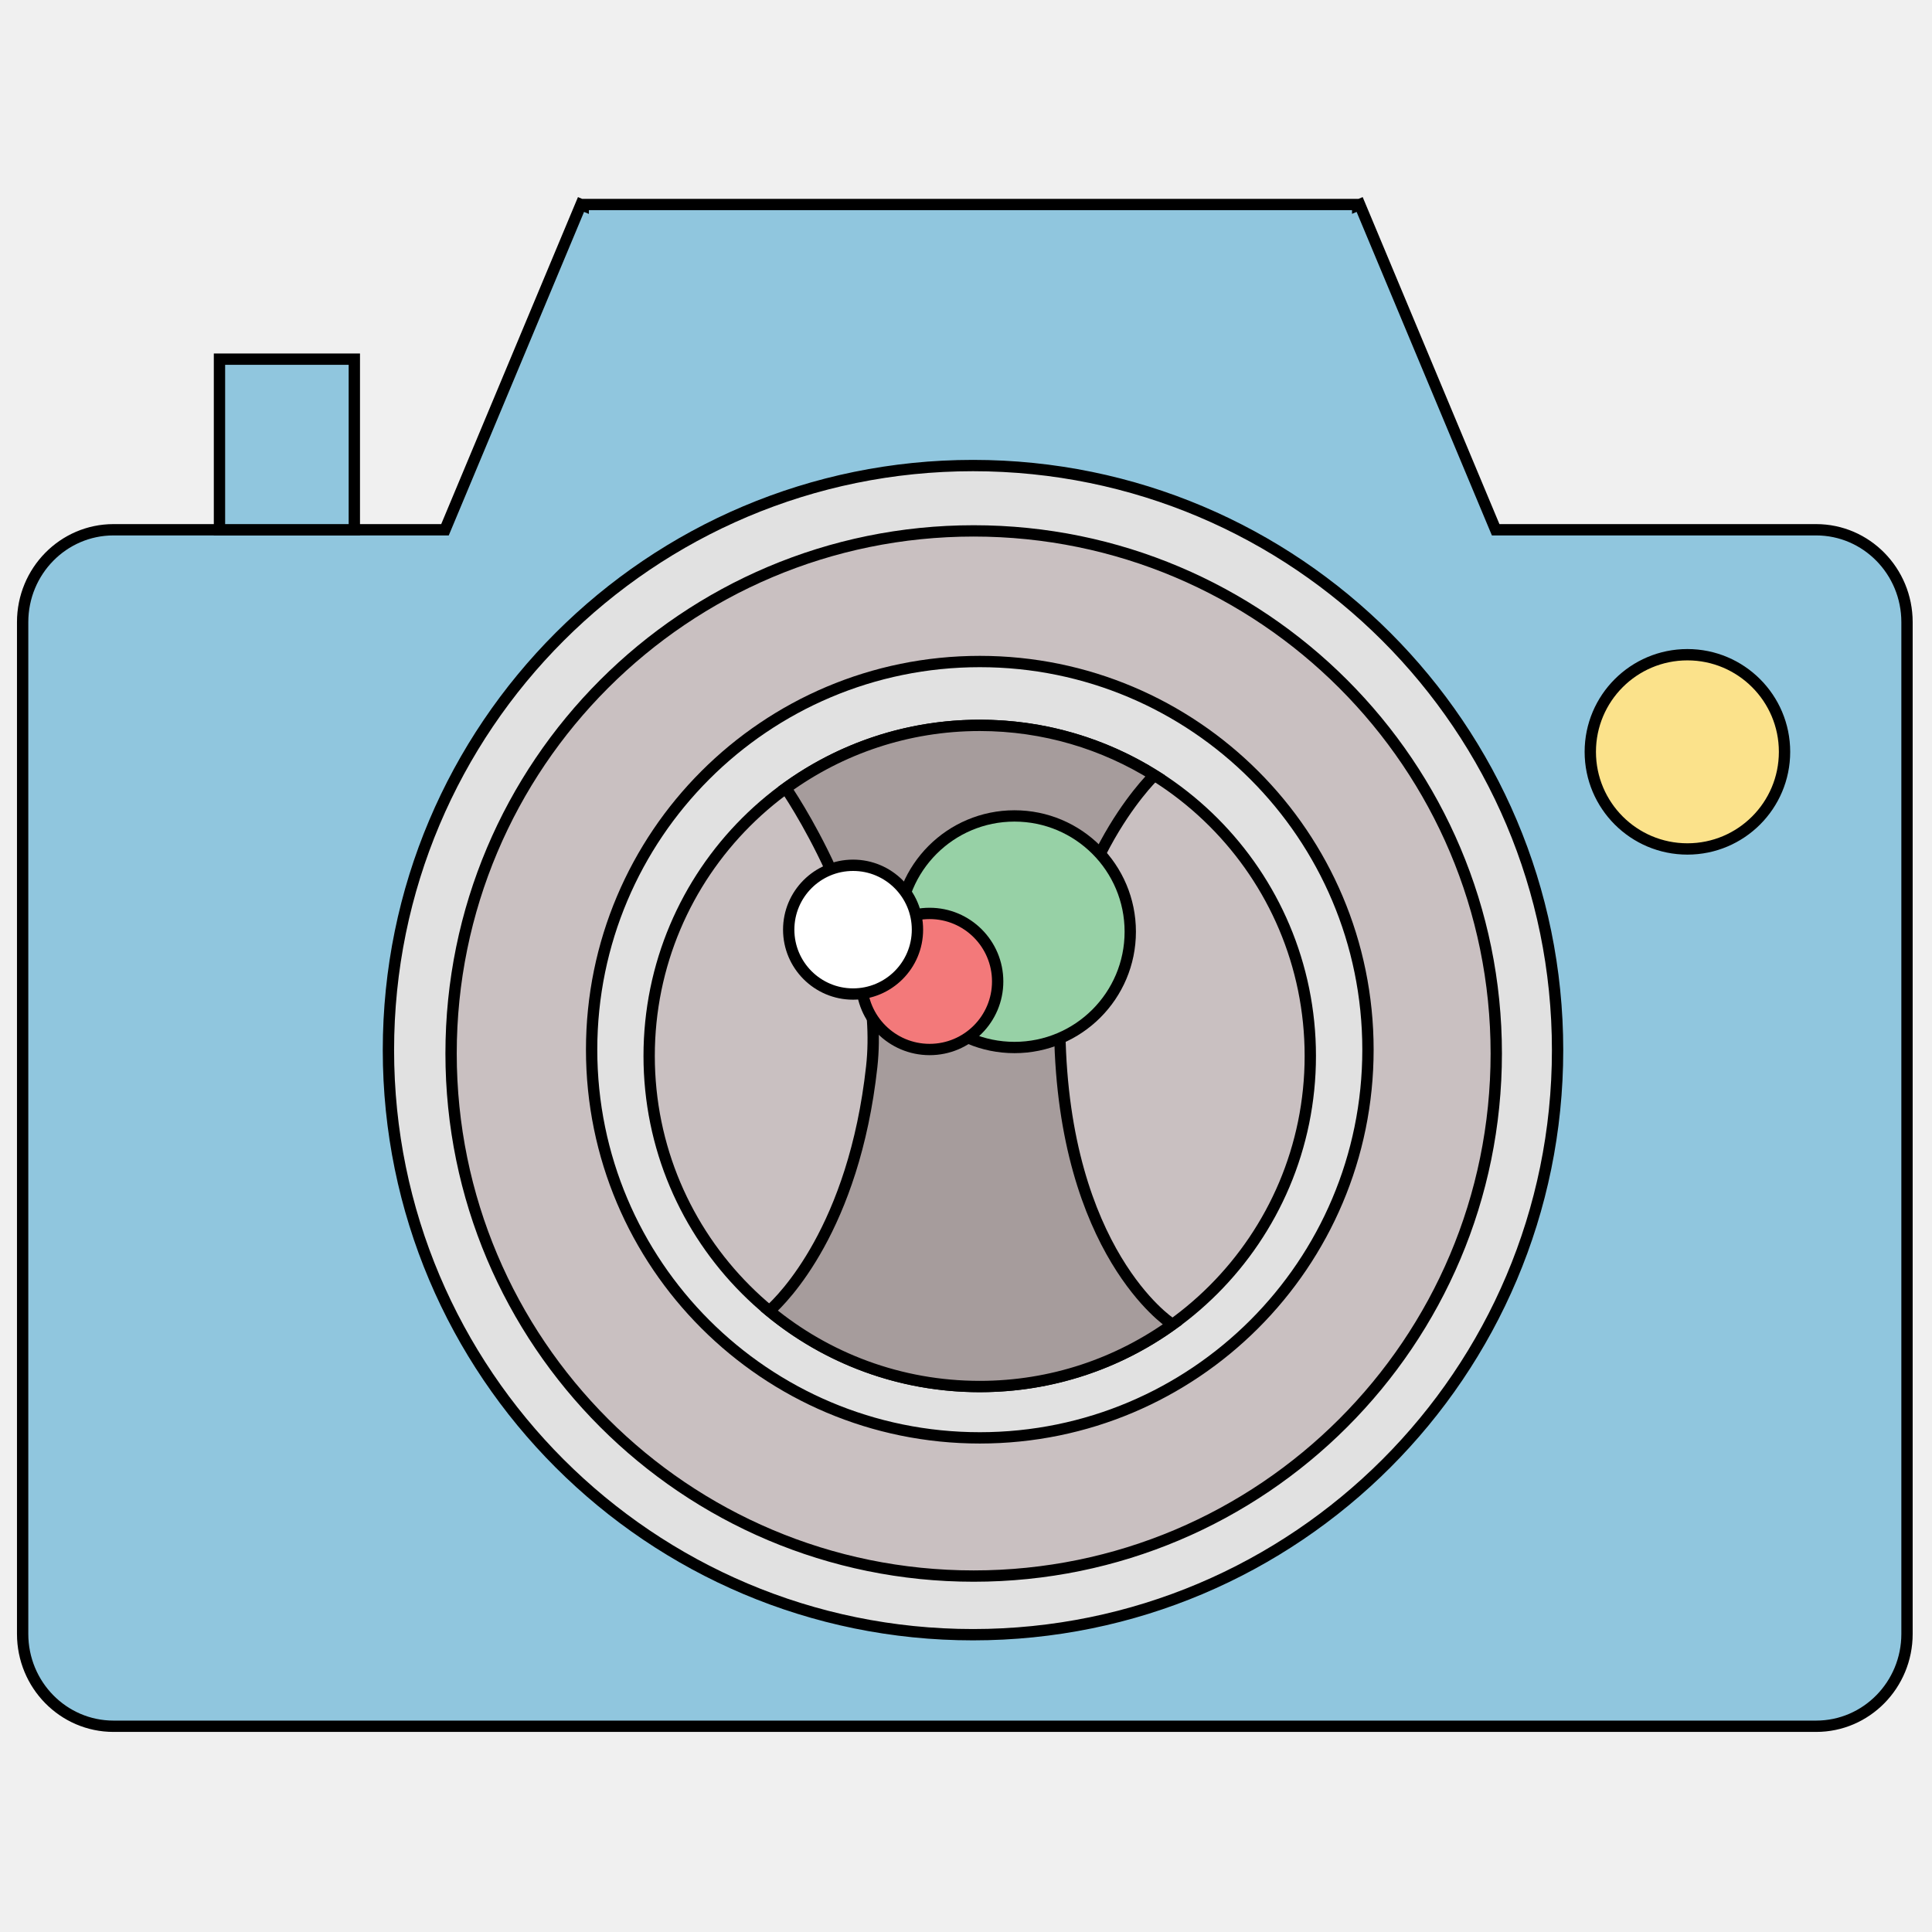
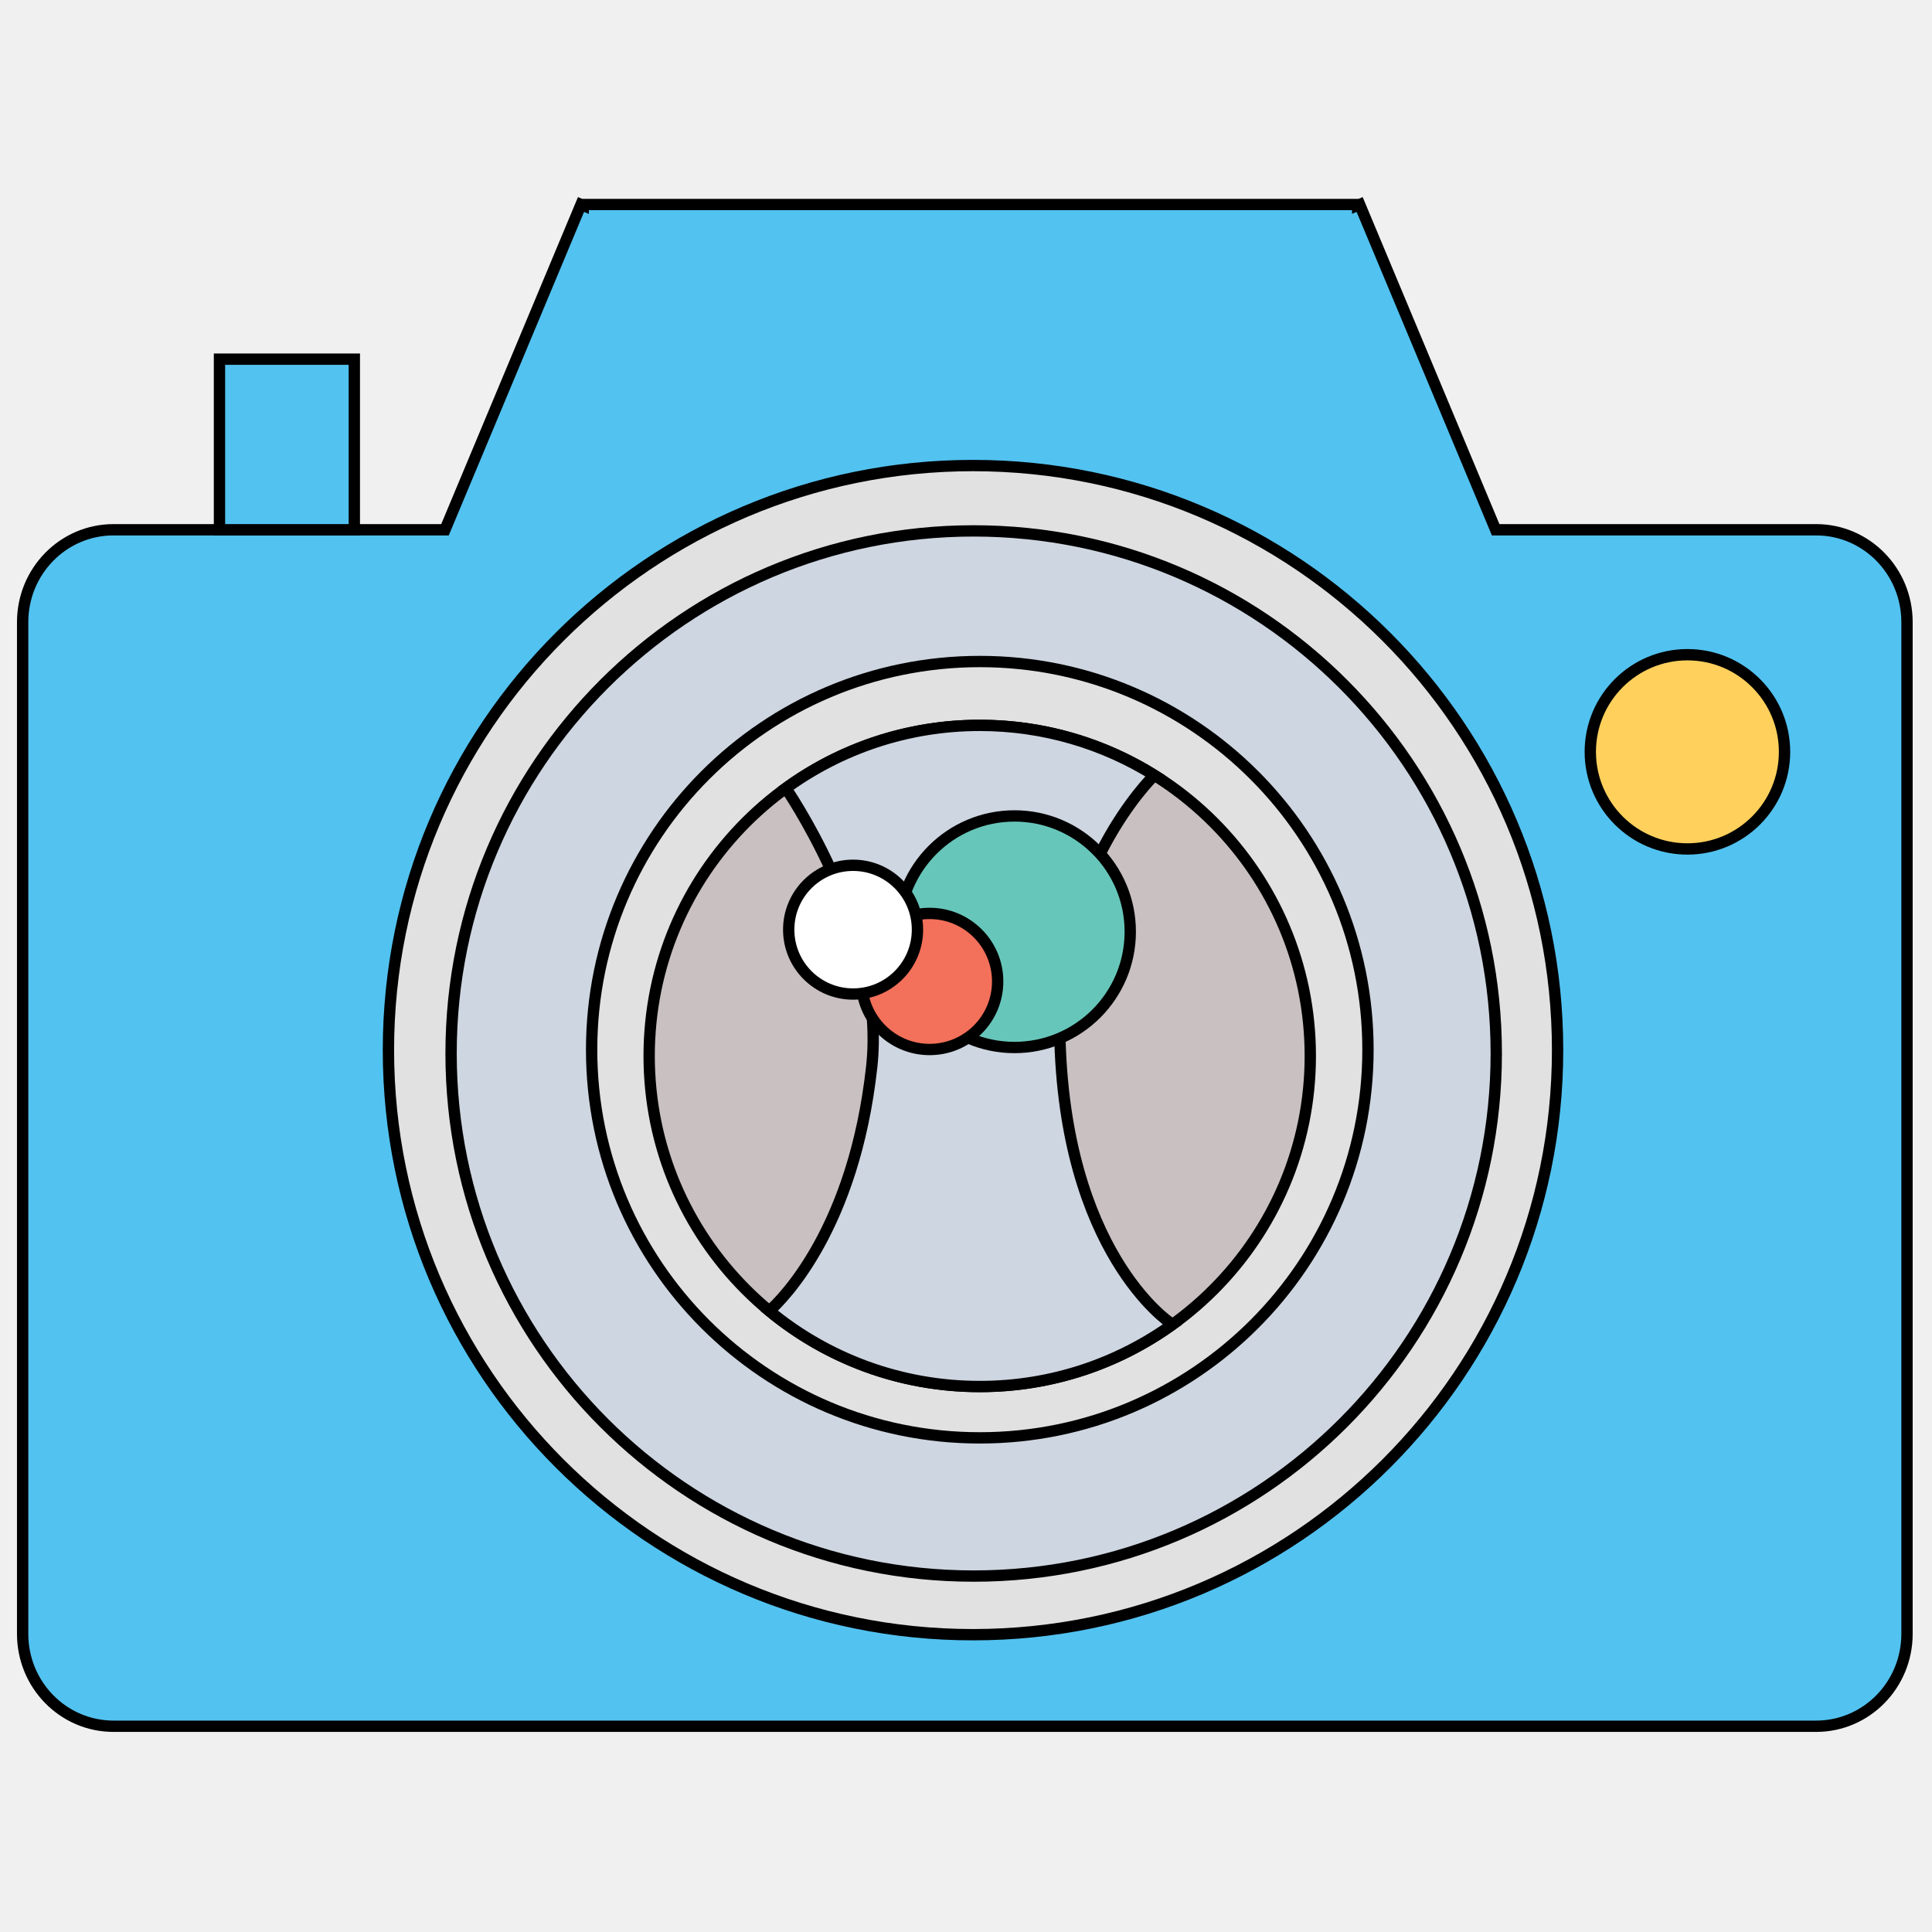
<svg xmlns="http://www.w3.org/2000/svg" version="1.1" x="0px" y="0px" width="256px" height="256px" viewBox="-2.25 -26.116 256 256" enable-background="new -2.25 -26.116 256 256" xml:space="preserve">
  <defs>
</defs>
-   <path fill="#90C6DE" stroke="#000000" stroke-width="1.5" stroke-miterlimit="10" d="M238.399,44.081h-42.466L177.911,0.982  l-0.26,0.109V0.982H75.029v0.123l-0.293-0.123L56.713,44.081H12.789c-6.648,0-12.039,5.481-12.039,12.242v134.057  c0,6.761,5.39,12.242,12.039,12.242h225.611c6.648,0,12.039-5.481,12.039-12.242V56.322  C250.438,49.562,245.048,44.081,238.399,44.081z" />
-   <circle fill="#FBE28B" stroke="#000000" stroke-width="1.5" stroke-miterlimit="10" cx="221.341" cy="73.506" r="12.869" />
-   <rect x="26.832" y="21.474" fill="#90C6DE" stroke="#000000" stroke-width="1.5" stroke-miterlimit="10" width="17.869" height="22.606" />
+   <path fill="#52C2F0" stroke="#000000" stroke-width="1.5" stroke-miterlimit="10" d="M238.399,44.081h-42.466L177.911,0.982  l-0.26,0.109V0.982H75.029v0.123l-0.293-0.123L56.713,44.081H12.789c-6.648,0-12.039,5.481-12.039,12.242v134.057  c0,6.761,5.39,12.242,12.039,12.242h225.611c6.648,0,12.039-5.481,12.039-12.242V56.322  C250.438,49.562,245.048,44.081,238.399,44.081z" />
+   <circle fill="#FFD05C" stroke="#000000" stroke-width="1.5" stroke-miterlimit="10" cx="221.341" cy="73.506" r="12.869" />
+   <rect x="26.832" y="21.474" fill="#52C2F0" stroke="#000000" stroke-width="1.5" stroke-miterlimit="10" width="17.869" height="22.606" />
  <circle fill="#E1E1E1" stroke="#000000" stroke-width="1.5" stroke-miterlimit="10" cx="126.678" cy="113.031" r="77.459" />
-   <circle fill="#C9C0C1" stroke="#000000" stroke-width="1.5" stroke-miterlimit="10" cx="126.767" cy="113.476" r="69.246" />
+   <circle fill="#CED6E1" stroke="#000000" stroke-width="1.5" stroke-miterlimit="10" cx="126.767" cy="113.476" r="69.246" />
  <circle fill="#E1E1E1" stroke="#000000" stroke-width="1.5" stroke-miterlimit="10" cx="127.578" cy="112.974" r="51.435" />
  <circle fill="#C9C0C1" stroke="#000000" stroke-width="1.5" stroke-miterlimit="10" cx="127.569" cy="113.802" r="43.803" />
-   <path fill="#A69C9C" stroke="#000000" stroke-width="1.5" stroke-miterlimit="10" d="M152.791,149.148  c0,0-14.123-9.334-14.615-38.486c-0.361-21.413,12.31-33.82,12.31-33.82l0.282-0.191c-6.728-4.21-14.676-6.652-23.197-6.652  c-9.599,0-18.469,3.095-25.687,8.331c1.701,2.531,13.197,20.339,11.375,36.895c-2.359,21.435-11.788,30.776-13.567,32.365  c7.574,6.256,17.287,10.016,27.879,10.016c9.533,0,18.348-3.056,25.539-8.228L152.791,149.148z" />
-   <circle fill="#97D1A6" stroke="#000000" stroke-width="1.5" stroke-miterlimit="10" cx="132.174" cy="97.341" r="15.342" />
-   <circle fill="#F3797A" stroke="#000000" stroke-width="1.5" stroke-miterlimit="10" cx="120.93" cy="103.933" r="9.016" />
+   <path fill="#CED6E1" stroke="#000000" stroke-width="1.5" stroke-miterlimit="10" d="M152.791,149.148  c0,0-14.123-9.334-14.615-38.486c-0.361-21.413,12.31-33.82,12.31-33.82l0.282-0.191c-6.728-4.21-14.676-6.652-23.197-6.652  c-9.599,0-18.469,3.095-25.687,8.331c1.701,2.531,13.197,20.339,11.375,36.895c-2.359,21.435-11.788,30.776-13.567,32.365  c7.574,6.256,17.287,10.016,27.879,10.016c9.533,0,18.348-3.056,25.539-8.228L152.791,149.148z" />
+   <circle fill="#67C6BA" stroke="#000000" stroke-width="1.5" stroke-miterlimit="10" cx="132.174" cy="97.341" r="15.342" />
+   <circle fill="#F3705A" stroke="#000000" stroke-width="1.5" stroke-miterlimit="10" cx="120.93" cy="103.933" r="9.016" />
  <circle fill="#FFFFFF" stroke="#000000" stroke-width="1.5" stroke-miterlimit="10" cx="110.788" cy="97.069" r="8.53" />
</svg>
